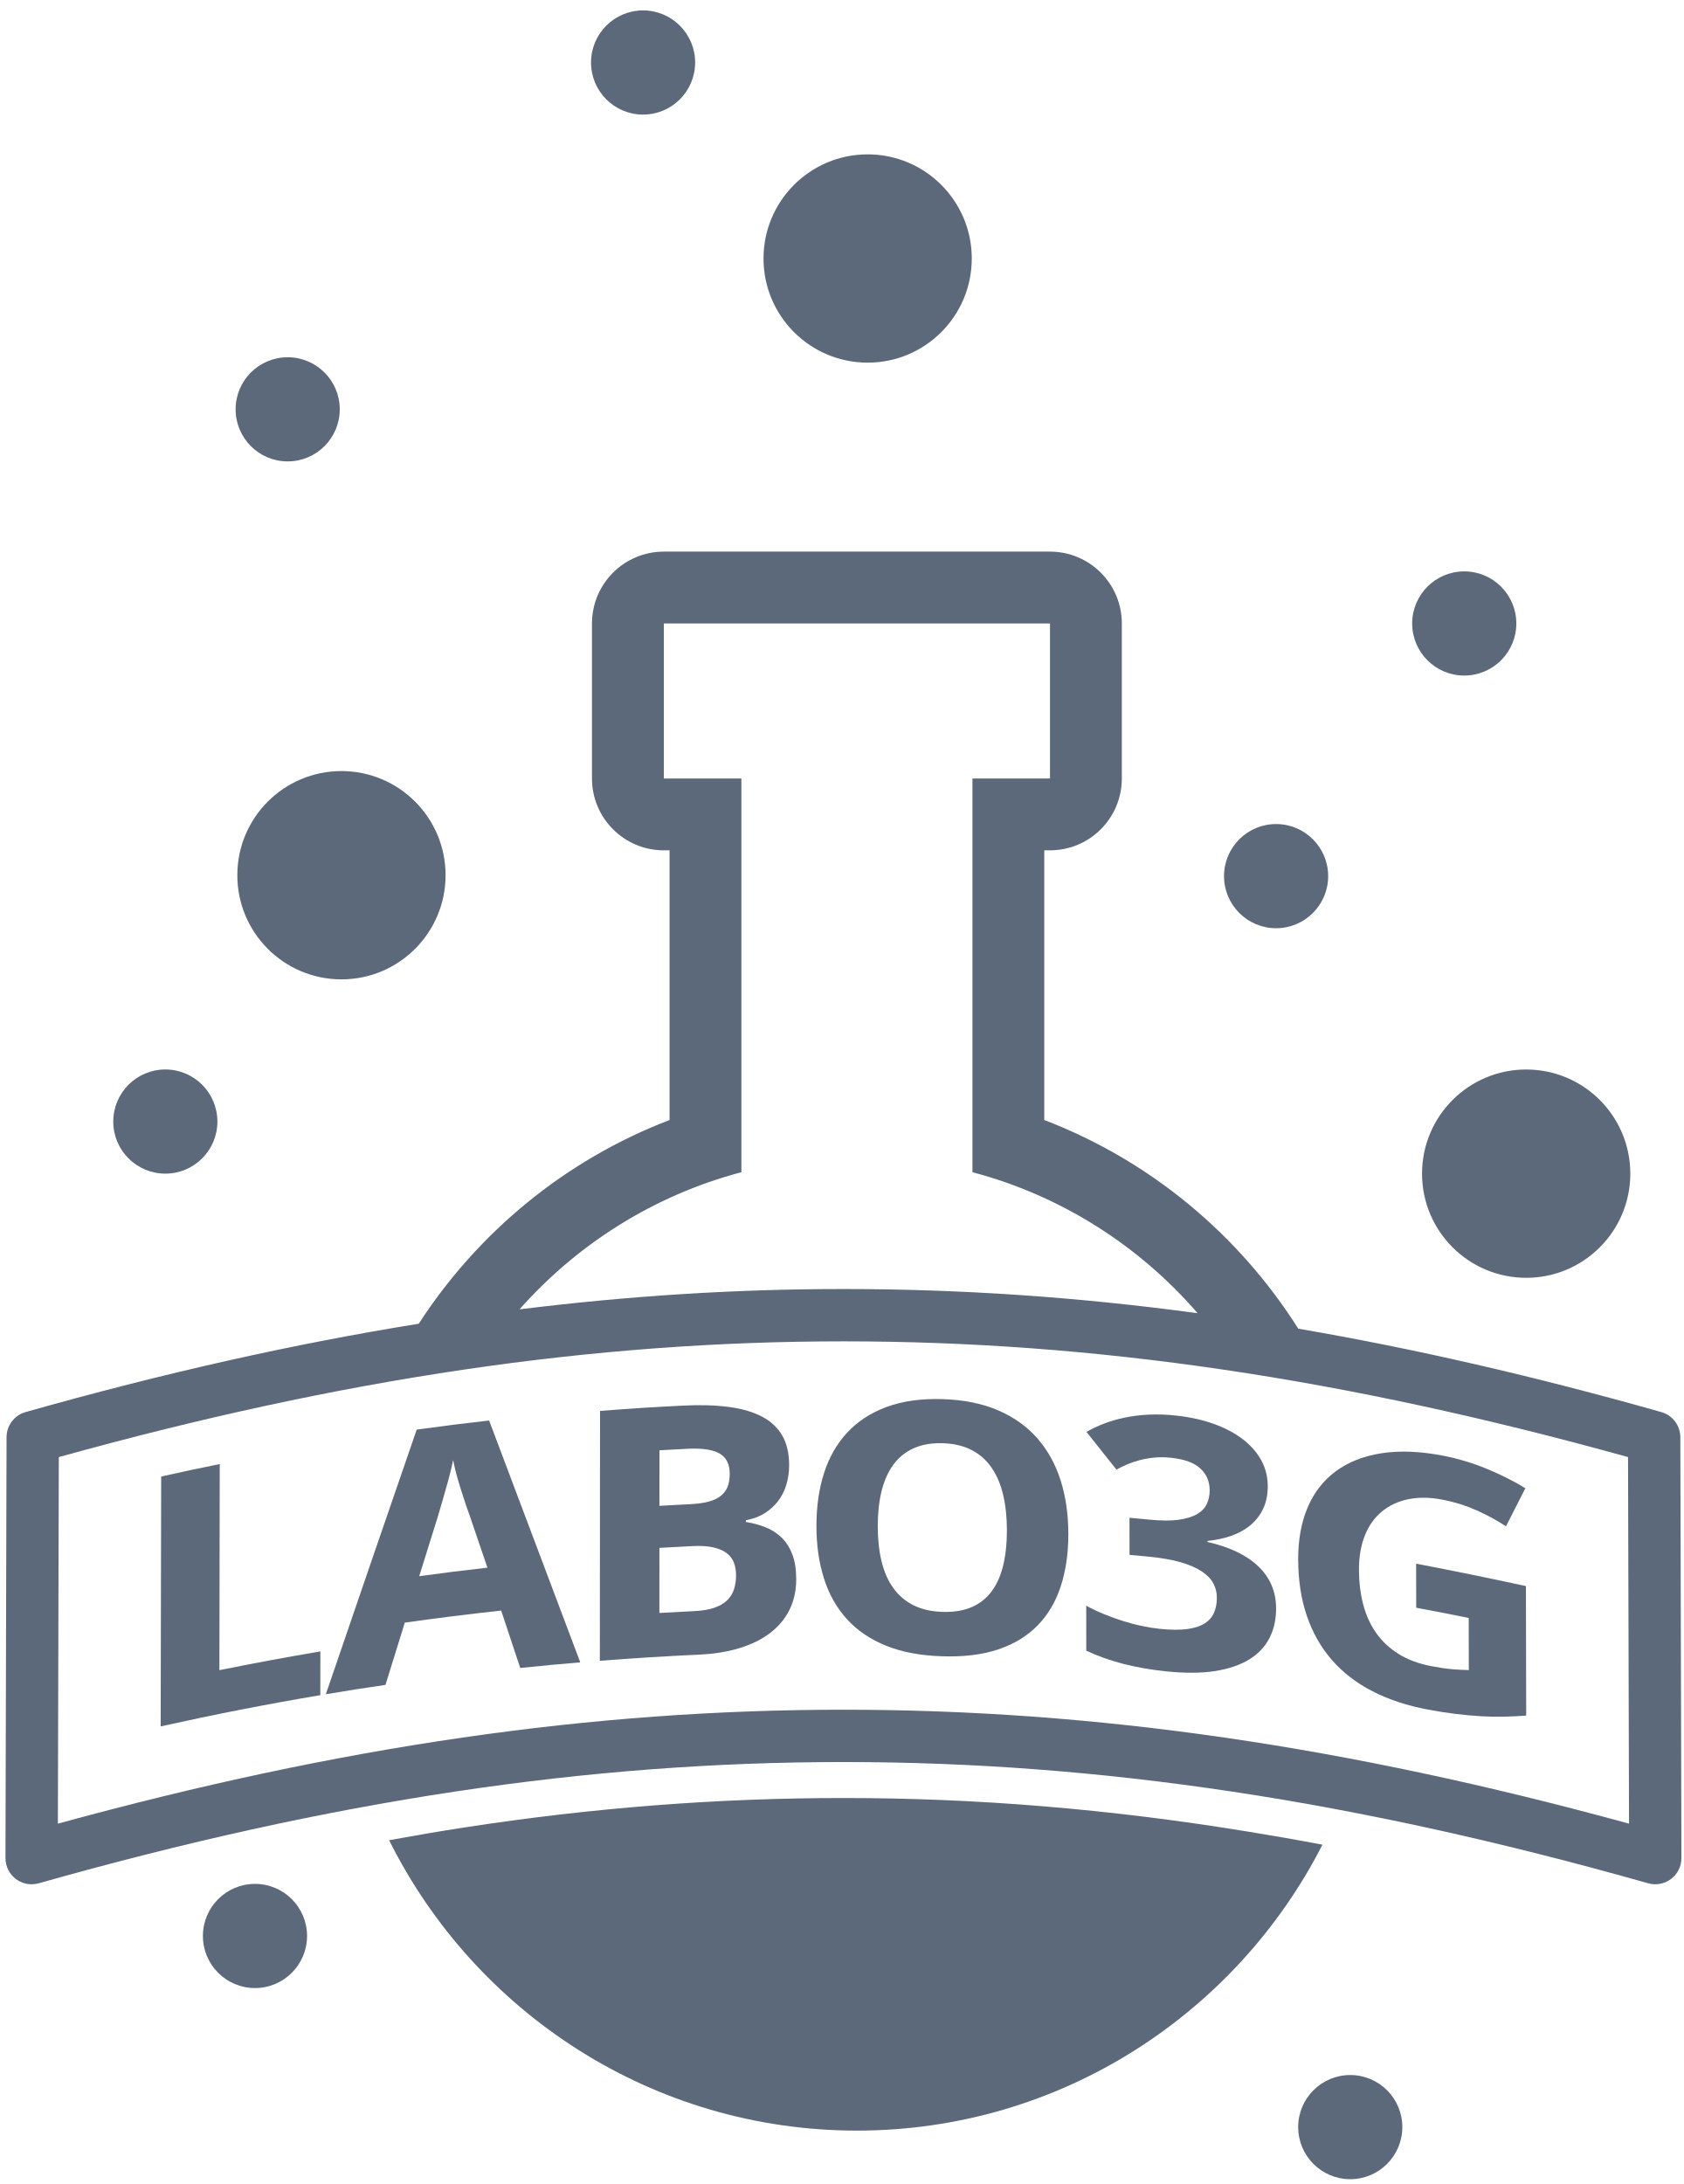
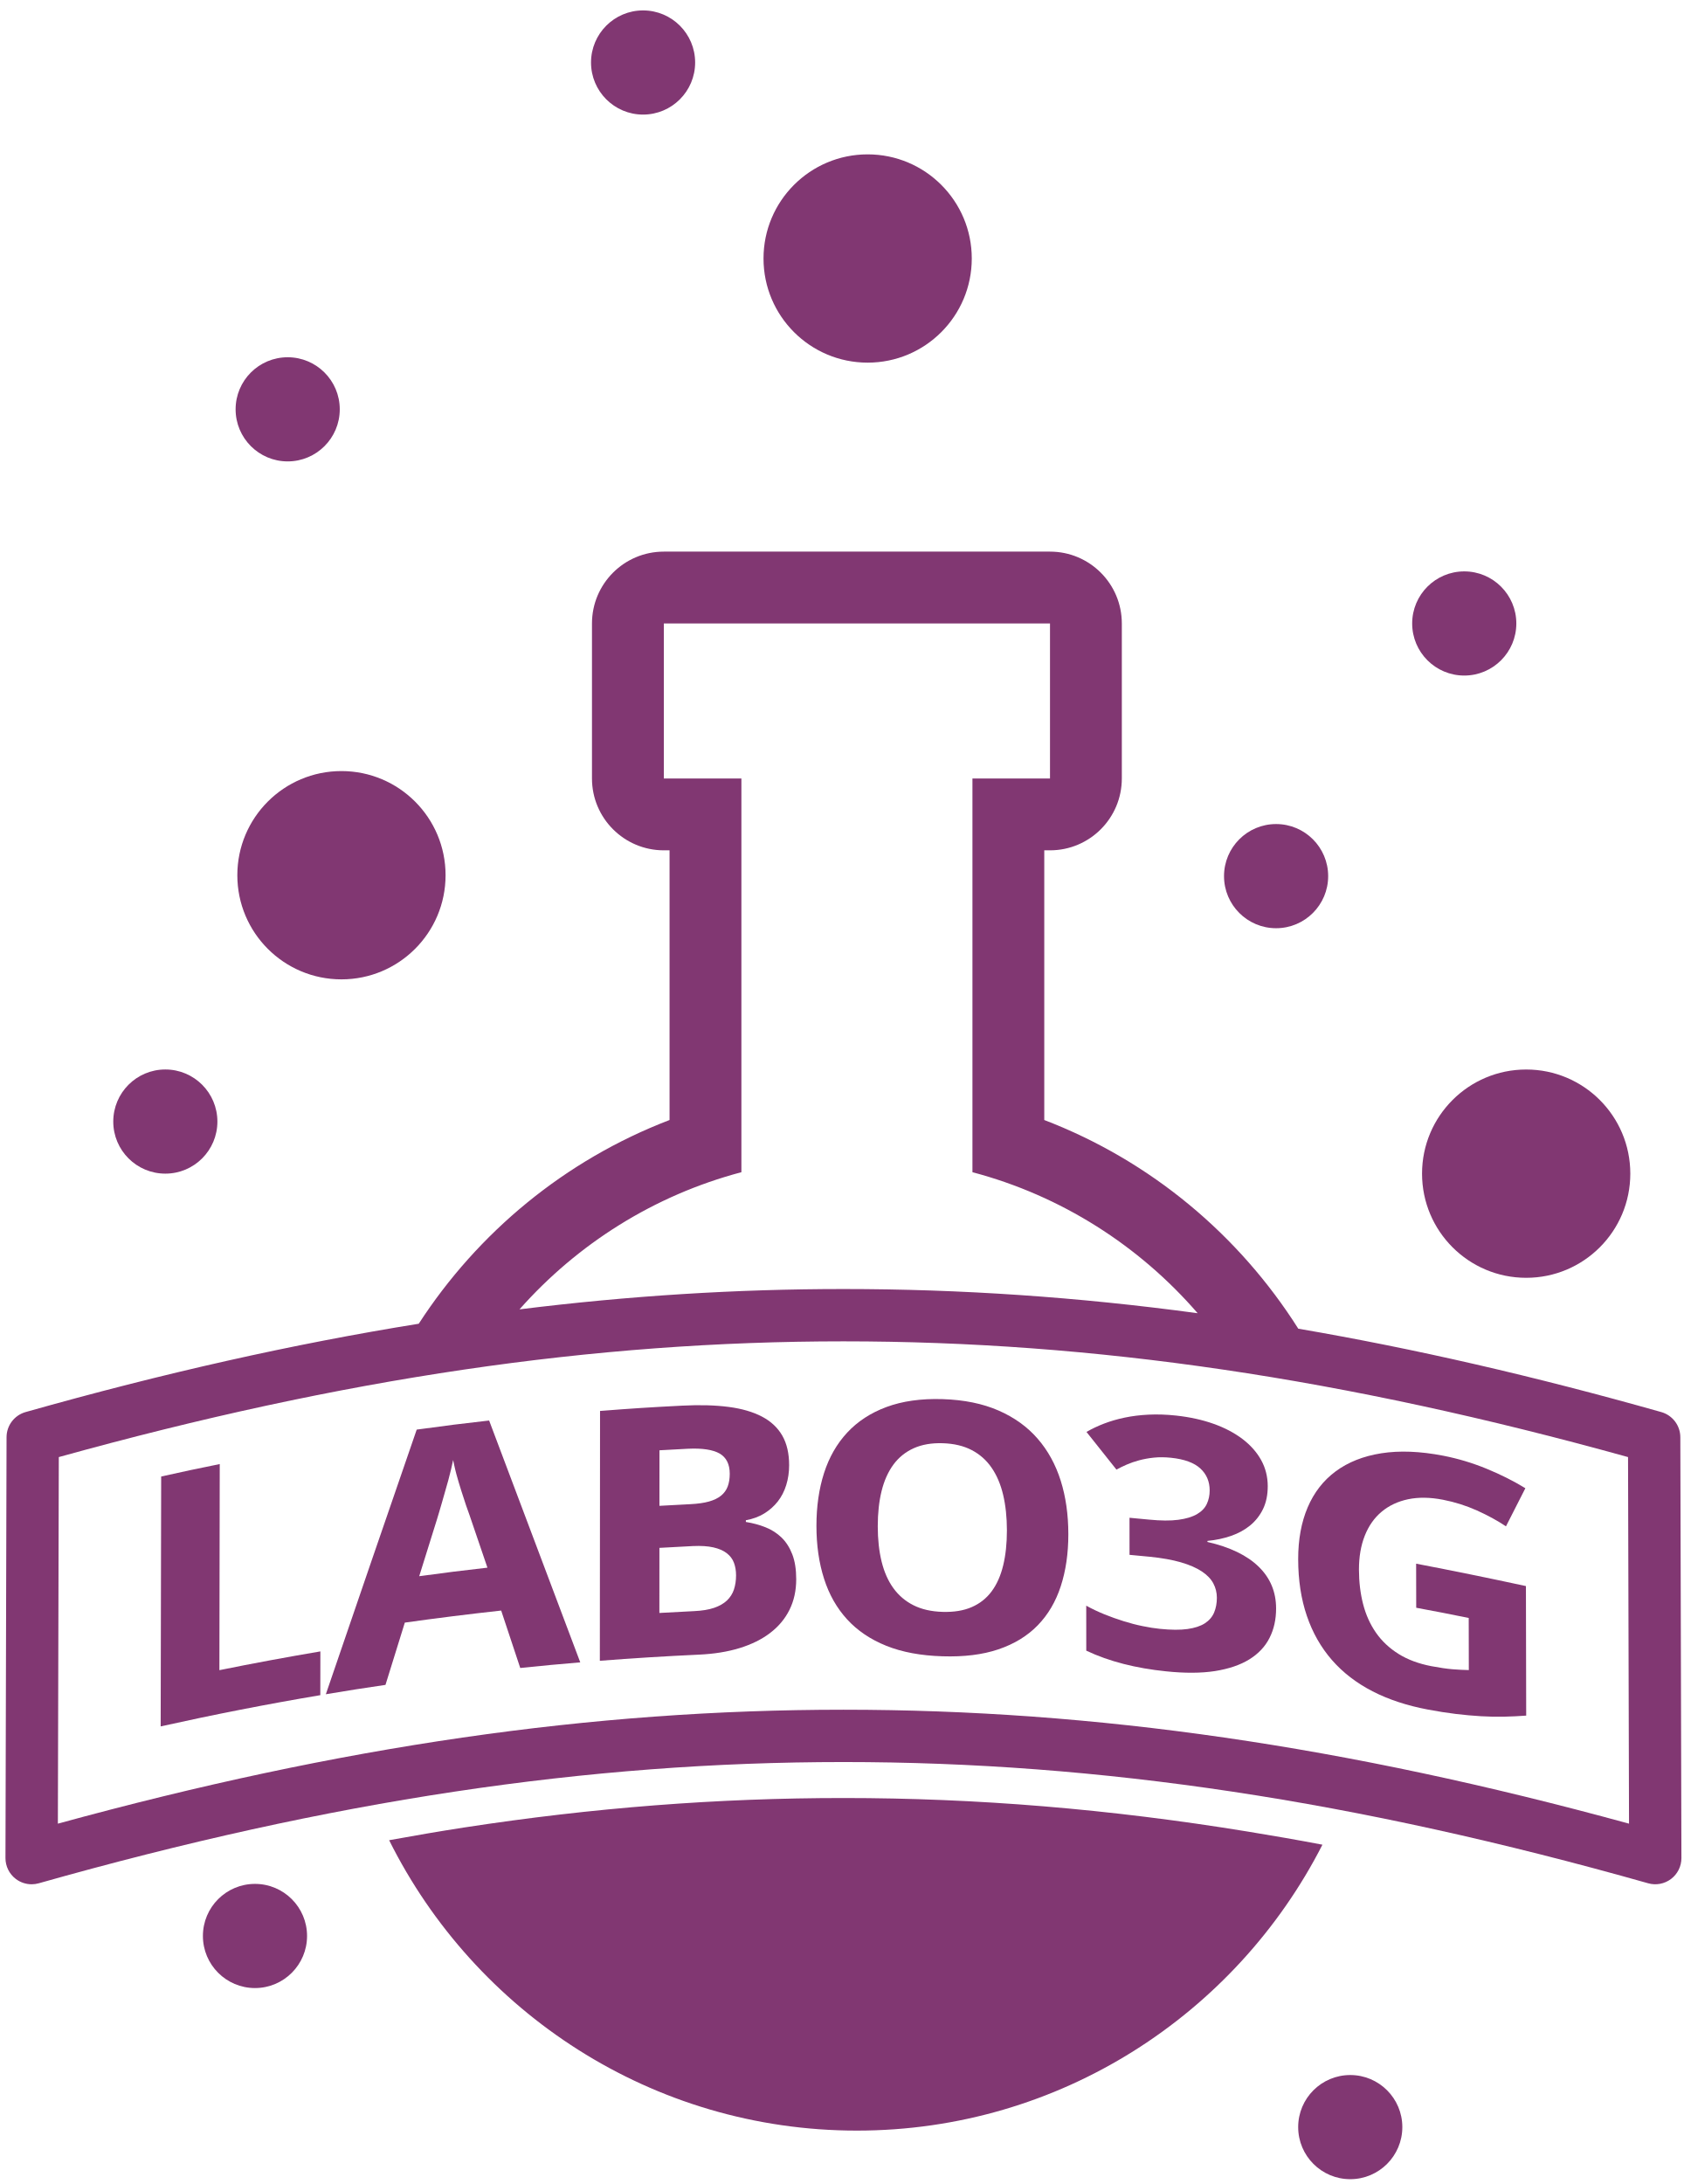
<svg xmlns="http://www.w3.org/2000/svg" width="101px" height="131px" viewBox="0 0 101 131" version="1.1">
  <defs />
  <g id="Page-1" stroke="none" stroke-width="1" fill="none" fill-rule="evenodd">
-     <g id="Labo3G" transform="translate(-790, -148)" fill="#5B697A">
+     <g id="Labo3G" transform="translate(-790, -148)" fill="#813772">
      <g id="LOGO" transform="translate(790, 148)">
        <path d="M9.919,70.397 C11.644,70.397 13.042,68.999 13.042,67.274 C13.042,65.548 11.644,64.149 9.919,64.149 C8.193,64.149 6.795,65.548 6.795,67.274 C6.795,68.999 8.193,70.397 9.919,70.397" id="Fill-1" />
        <path d="M76.556,55.676 C78.281,55.676 79.68,54.277 79.68,52.552 C79.68,50.827 78.281,49.428 76.556,49.428 C74.831,49.428 73.432,50.827 73.432,52.552 C73.432,54.277 74.831,55.676 76.556,55.676" id="Fill-2" />
        <path d="M87.844,40.521 C89.569,40.521 90.968,39.122 90.968,37.397 C90.968,35.672 89.569,34.273 87.844,34.273 C86.119,34.273 84.72,35.672 84.72,37.397 C84.72,39.122 86.119,40.521 87.844,40.521" id="Fill-3" />
        <path d="M38.579,6.873 C40.305,6.873 41.703,5.474 41.703,3.749 C41.703,2.024 40.305,0.625 38.579,0.625 C36.855,0.625 35.457,2.024 35.457,3.749 C35.457,5.474 36.855,6.873 38.579,6.873" id="Fill-4" />
        <path d="M15.297,112.999 C13.571,112.999 12.173,114.397 12.173,116.122 C12.173,117.847 13.571,119.247 15.297,119.247 C17.022,119.247 18.421,117.847 18.421,116.122 C18.421,114.397 17.022,112.999 15.297,112.999" id="Fill-5" />
        <path d="M17.259,27.676 C18.984,27.676 20.383,26.277 20.383,24.552 C20.383,22.827 18.984,21.429 17.259,21.429 C15.533,21.429 14.135,22.827 14.135,24.552 C14.135,26.277 15.533,27.676 17.259,27.676" id="Fill-6" />
        <path d="M81.005,124.464 C79.279,124.464 77.881,125.861 77.881,127.587 C77.881,129.311 79.279,130.711 81.005,130.711 C82.73,130.711 84.129,129.311 84.129,127.587 C84.129,125.861 82.73,124.464 81.005,124.464" id="Fill-7" />
        <path d="M14.238,52.497 C14.238,55.947 17.034,58.744 20.484,58.744 C23.934,58.744 26.731,55.947 26.731,52.497 C26.731,49.047 23.934,46.25 20.484,46.25 C17.034,46.25 14.238,49.047 14.238,52.497" id="Fill-8" />
        <path d="M52.053,21.752 C55.503,21.752 58.299,18.955 58.299,15.505 C58.299,12.056 55.503,9.259 52.053,9.259 C48.602,9.259 45.805,12.056 45.805,15.505 C45.805,18.955 48.602,21.752 52.053,21.752" id="Fill-9" />
        <path d="M85.312,70.397 C85.312,73.848 88.109,76.645 91.56,76.645 C95.01,76.645 97.806,73.848 97.806,70.397 C97.806,66.947 95.01,64.151 91.56,64.151 C88.109,64.151 85.312,66.947 85.312,70.397" id="Fill-10" />
        <path d="M13.183,87.816 C11.776,88.102 11.073,88.251 9.669,88.564 C9.659,93.559 9.649,98.556 9.639,103.552 C12.815,102.846 16.008,102.219 19.216,101.679 C19.217,100.63 19.218,100.104 19.22,99.054 C17.196,99.397 15.175,99.771 13.162,100.179 C13.169,96.058 13.177,91.937 13.183,87.816" id="Fill-11" />
        <path d="M24.999,85.75 C23.175,91.038 21.356,96.329 19.548,101.624 C20.978,101.385 21.693,101.272 23.126,101.062 C23.59,99.568 23.822,98.819 24.286,97.327 C26.21,97.056 28.137,96.816 30.067,96.604 C30.525,97.98 30.753,98.669 31.211,100.049 C32.65,99.9 33.37,99.832 34.811,99.711 C32.993,94.874 31.17,90.039 29.344,85.205 C27.604,85.402 26.735,85.511 24.999,85.75 L24.999,85.75 Z M25.15,94.543 C25.576,93.173 25.79,92.489 26.219,91.121 C26.241,91.043 26.277,90.923 26.328,90.759 C26.378,90.595 26.433,90.406 26.494,90.194 C26.555,89.98 26.621,89.754 26.689,89.512 C26.76,89.271 26.827,89.032 26.892,88.796 C26.956,88.559 27.015,88.334 27.064,88.123 C27.114,87.911 27.182,87.574 27.185,87.574 C27.185,87.574 27.288,88.091 27.379,88.421 C27.47,88.752 27.567,89.079 27.67,89.405 C27.772,89.731 27.87,90.027 27.961,90.297 C28.053,90.566 28.121,90.759 28.167,90.877 C28.597,92.138 28.812,92.768 29.242,94.031 C27.603,94.219 26.784,94.32 25.15,94.543 L25.15,94.543 Z" id="Fill-12" />
        <path d="M46.886,92.224 C46.612,91.96 46.293,91.754 45.928,91.61 C45.563,91.464 45.169,91.358 44.746,91.289 C44.746,91.248 44.747,91.227 44.747,91.186 C45.162,91.112 45.529,90.977 45.849,90.781 C46.166,90.585 46.438,90.345 46.662,90.06 C46.883,89.776 47.054,89.448 47.168,89.076 C47.283,88.705 47.342,88.309 47.342,87.885 C47.342,87.181 47.205,86.59 46.933,86.114 C46.66,85.637 46.254,85.256 45.717,84.973 C45.179,84.69 44.51,84.493 43.711,84.389 C42.912,84.285 41.983,84.258 40.923,84.313 C38.952,84.414 37.966,84.478 35.998,84.631 C35.993,89.625 35.989,94.621 35.986,99.616 C37.966,99.462 39.948,99.34 41.931,99.248 C42.838,99.207 43.65,99.077 44.369,98.855 C45.088,98.634 45.7,98.332 46.203,97.947 C46.707,97.563 47.093,97.102 47.362,96.562 C47.632,96.019 47.767,95.408 47.767,94.724 C47.767,94.137 47.689,93.639 47.532,93.232 C47.374,92.824 47.159,92.488 46.886,92.224 L46.886,92.224 Z M39.563,86.991 C40.24,86.951 40.579,86.932 41.256,86.899 C42.131,86.855 42.771,86.955 43.175,87.187 C43.577,87.422 43.779,87.826 43.779,88.4 C43.779,88.688 43.739,88.94 43.658,89.158 C43.577,89.376 43.444,89.56 43.259,89.711 C43.076,89.862 42.833,89.979 42.533,90.064 C42.233,90.148 41.862,90.2 41.416,90.223 C40.674,90.259 40.303,90.279 39.561,90.322 C39.563,88.99 39.563,88.324 39.563,86.991 L39.563,86.991 Z M44.031,95.341 C43.946,95.596 43.805,95.816 43.61,96.002 C43.414,96.186 43.156,96.333 42.838,96.442 C42.518,96.55 42.125,96.615 41.655,96.637 C40.816,96.677 40.396,96.699 39.558,96.748 C39.558,95.187 39.56,94.406 39.56,92.844 C40.362,92.797 40.762,92.775 41.565,92.736 C42.056,92.713 42.468,92.74 42.798,92.815 C43.128,92.89 43.397,93.006 43.599,93.163 C43.803,93.32 43.946,93.51 44.031,93.737 C44.116,93.963 44.158,94.216 44.158,94.495 C44.158,94.803 44.114,95.085 44.031,95.341 L44.031,95.341 Z" id="Fill-13" />
        <path d="M62.251,86.295 C61.635,85.584 60.852,85.019 59.907,84.607 C58.963,84.194 57.845,83.963 56.555,83.922 C55.255,83.881 54.132,84.042 53.183,84.394 C52.233,84.746 51.448,85.261 50.826,85.93 C50.204,86.599 49.74,87.41 49.436,88.357 C49.132,89.305 48.98,90.361 48.98,91.523 C48.98,92.684 49.131,93.74 49.436,94.692 C49.739,95.643 50.201,96.455 50.82,97.132 C51.439,97.809 52.223,98.337 53.173,98.719 C54.124,99.101 55.244,99.307 56.536,99.347 C57.828,99.388 58.948,99.252 59.897,98.93 C60.846,98.609 61.63,98.131 62.252,97.493 C62.874,96.855 63.336,96.073 63.638,95.144 C63.941,94.216 64.093,93.174 64.092,92.02 C64.091,90.85 63.94,89.783 63.635,88.815 C63.33,87.848 62.87,87.007 62.251,86.295 L62.251,86.295 Z M60.183,93.896 C60.033,94.514 59.803,95.031 59.492,95.451 C59.181,95.87 58.782,96.186 58.293,96.398 C57.805,96.61 57.22,96.704 56.535,96.683 C55.866,96.661 55.29,96.531 54.805,96.287 C54.321,96.045 53.918,95.704 53.599,95.265 C53.281,94.827 53.044,94.294 52.89,93.667 C52.736,93.039 52.659,92.333 52.659,91.547 C52.659,90.762 52.735,90.057 52.889,89.434 C53.043,88.81 53.28,88.282 53.598,87.849 C53.917,87.417 54.323,87.089 54.815,86.868 C55.306,86.647 55.886,86.546 56.555,86.567 C57.232,86.588 57.811,86.726 58.295,86.978 C58.779,87.231 59.178,87.583 59.488,88.036 C59.8,88.487 60.031,89.031 60.181,89.663 C60.33,90.296 60.406,91.005 60.407,91.792 C60.407,92.577 60.333,93.279 60.183,93.896 L60.183,93.896 Z" id="Fill-14" />
        <path d="M72.437,92.489 L72.437,92.426 C72.949,92.377 73.425,92.275 73.865,92.122 C74.303,91.968 74.686,91.757 75.01,91.489 C75.334,91.22 75.59,90.893 75.777,90.504 C75.963,90.116 76.055,89.662 76.055,89.143 C76.054,88.576 75.922,88.053 75.659,87.577 C75.395,87.102 75.02,86.679 74.54,86.314 C74.057,85.948 73.479,85.642 72.803,85.402 C72.125,85.161 71.373,84.996 70.547,84.907 C69.966,84.845 69.419,84.828 68.905,84.853 C68.393,84.878 67.913,84.938 67.469,85.031 C67.025,85.124 66.613,85.245 66.234,85.39 C65.854,85.536 65.503,85.703 65.181,85.89 C65.901,86.79 66.259,87.242 66.978,88.149 C67.161,88.049 67.366,87.949 67.591,87.85 C67.818,87.751 68.067,87.665 68.338,87.592 C68.611,87.519 68.905,87.464 69.224,87.431 C69.541,87.398 69.883,87.401 70.252,87.439 C71.055,87.523 71.642,87.74 72.013,88.083 C72.385,88.426 72.571,88.864 72.571,89.398 C72.572,89.692 72.514,89.962 72.4,90.208 C72.285,90.455 72.089,90.659 71.81,90.822 C71.53,90.985 71.158,91.097 70.691,91.16 C70.223,91.223 69.639,91.218 68.934,91.149 C68.465,91.102 68.231,91.082 67.762,91.038 C67.763,91.928 67.763,92.372 67.763,93.262 C68.242,93.306 68.481,93.328 68.959,93.375 C69.709,93.449 70.342,93.564 70.855,93.714 C71.368,93.864 71.783,94.047 72.1,94.257 C72.418,94.468 72.648,94.708 72.79,94.974 C72.932,95.241 73.002,95.526 73.003,95.834 C73.003,96.163 72.948,96.458 72.838,96.721 C72.727,96.985 72.541,97.201 72.282,97.369 C72.022,97.536 71.674,97.651 71.238,97.712 C70.801,97.773 70.253,97.769 69.595,97.702 C69.265,97.669 68.915,97.614 68.543,97.536 C68.171,97.461 67.794,97.362 67.41,97.242 C67.026,97.123 66.643,96.985 66.259,96.831 C65.876,96.675 65.512,96.503 65.166,96.312 C65.167,97.391 65.167,97.93 65.168,99.009 C65.858,99.335 66.603,99.6 67.4,99.804 C68.198,100.009 69.05,100.157 69.954,100.249 C71.08,100.367 72.057,100.362 72.888,100.234 C73.716,100.102 74.404,99.87 74.951,99.532 C75.496,99.193 75.901,98.764 76.163,98.243 C76.427,97.722 76.557,97.134 76.556,96.478 C76.556,95.488 76.208,94.651 75.511,93.973 C74.816,93.296 73.791,92.797 72.437,92.489" id="Fill-15" />
        <path d="M84.957,93.792 C84.959,94.85 84.959,95.378 84.962,96.436 C86.223,96.67 86.853,96.792 88.112,97.048 C88.115,98.299 88.115,98.924 88.118,100.174 C87.815,100.169 87.492,100.151 87.147,100.125 C86.802,100.097 86.379,100.035 85.878,99.941 C85.113,99.794 84.452,99.55 83.902,99.205 C83.35,98.86 82.899,98.436 82.548,97.932 C82.198,97.428 81.94,96.856 81.776,96.217 C81.611,95.579 81.529,94.89 81.527,94.152 C81.526,93.381 81.643,92.699 81.878,92.109 C82.112,91.52 82.449,91.041 82.89,90.674 C83.33,90.306 83.86,90.057 84.478,89.927 C85.096,89.798 85.793,89.807 86.567,89.957 C87.279,90.096 87.958,90.311 88.605,90.601 C89.253,90.892 89.833,91.209 90.347,91.552 C90.813,90.636 91.046,90.179 91.51,89.266 C90.808,88.836 90.032,88.446 89.186,88.098 C88.338,87.75 87.471,87.489 86.584,87.316 C85.189,87.046 83.95,87 82.868,87.17 C81.785,87.341 80.873,87.704 80.131,88.253 C79.391,88.801 78.829,89.525 78.449,90.418 C78.069,91.311 77.88,92.346 77.881,93.521 C77.882,94.778 78.056,95.913 78.401,96.923 C78.745,97.935 79.248,98.816 79.908,99.573 C80.568,100.329 81.38,100.951 82.343,101.448 C83.306,101.943 84.411,102.306 85.656,102.541 C86.247,102.653 86.807,102.741 87.333,102.805 C87.86,102.868 88.363,102.914 88.844,102.942 C89.325,102.97 89.789,102.979 90.235,102.969 C90.68,102.959 91.122,102.938 91.56,102.905 C91.554,100.315 91.548,97.725 91.544,95.135 C89.352,94.661 87.16,94.214 84.957,93.792" id="Fill-16" />
        <path d="M100.807,86.204 C100.804,85.503 100.338,84.889 99.664,84.698 C92.059,82.548 84.861,80.892 77.887,79.697 C74.34,74.09 69.05,69.634 62.648,67.18 L62.648,51.004 L62.992,51.004 C65.372,51.004 67.301,49.074 67.301,46.694 L67.301,37.397 C67.301,35.017 65.372,33.087 62.992,33.087 L39.825,33.087 C37.444,33.087 35.514,35.017 35.514,37.397 L35.514,46.694 C35.514,49.074 37.444,51.004 39.825,51.004 L40.168,51.004 L40.168,67.18 C33.879,69.591 28.666,73.934 25.121,79.4 C17.583,80.613 9.8,82.362 1.535,84.698 C0.861,84.889 0.395,85.503 0.393,86.204 L0.328,111.449 C0.327,111.941 0.557,112.406 0.949,112.703 C1.225,112.912 1.558,113.022 1.898,113.022 C2.04,113.022 2.183,113.003 2.324,112.963 C19.87,108.001 35.211,105.69 50.602,105.69 C65.993,105.69 81.332,108.001 98.876,112.962 C99.349,113.097 99.858,113 100.251,112.703 C100.643,112.406 100.874,111.941 100.872,111.449 L100.807,86.204 L100.807,86.204 Z M44.478,70.311 L44.478,46.694 L39.825,46.694 L39.825,37.397 L62.992,37.397 L62.992,46.694 L58.339,46.694 L58.339,70.311 C63.669,71.72 68.347,74.722 71.85,78.769 C64.646,77.794 57.633,77.318 50.606,77.318 C44.168,77.318 37.739,77.721 31.166,78.538 C34.646,74.607 39.249,71.693 44.478,70.311 L44.478,70.311 Z M50.602,102.552 C35.504,102.552 20.476,104.728 3.472,109.386 L3.528,87.398 C20.585,82.665 35.574,80.456 50.606,80.456 C65.638,80.456 80.623,82.664 97.67,87.398 L97.729,109.386 C80.727,104.728 65.7,102.552 50.602,102.552 L50.602,102.552 Z" id="Fill-17" />
        <path d="M74.87,109.863 C66.575,108.507 58.594,107.848 50.602,107.848 C43.082,107.848 35.575,108.425 27.805,109.622 C26.33,109.85 24.842,110.107 23.345,110.379 C28.482,120.69 39.126,127.797 51.409,127.797 C63.583,127.797 74.148,120.814 79.336,110.648 C77.835,110.362 76.349,110.105 74.87,109.863" id="Fill-18" />
      </g>
    </g>
  </g>
</svg>
